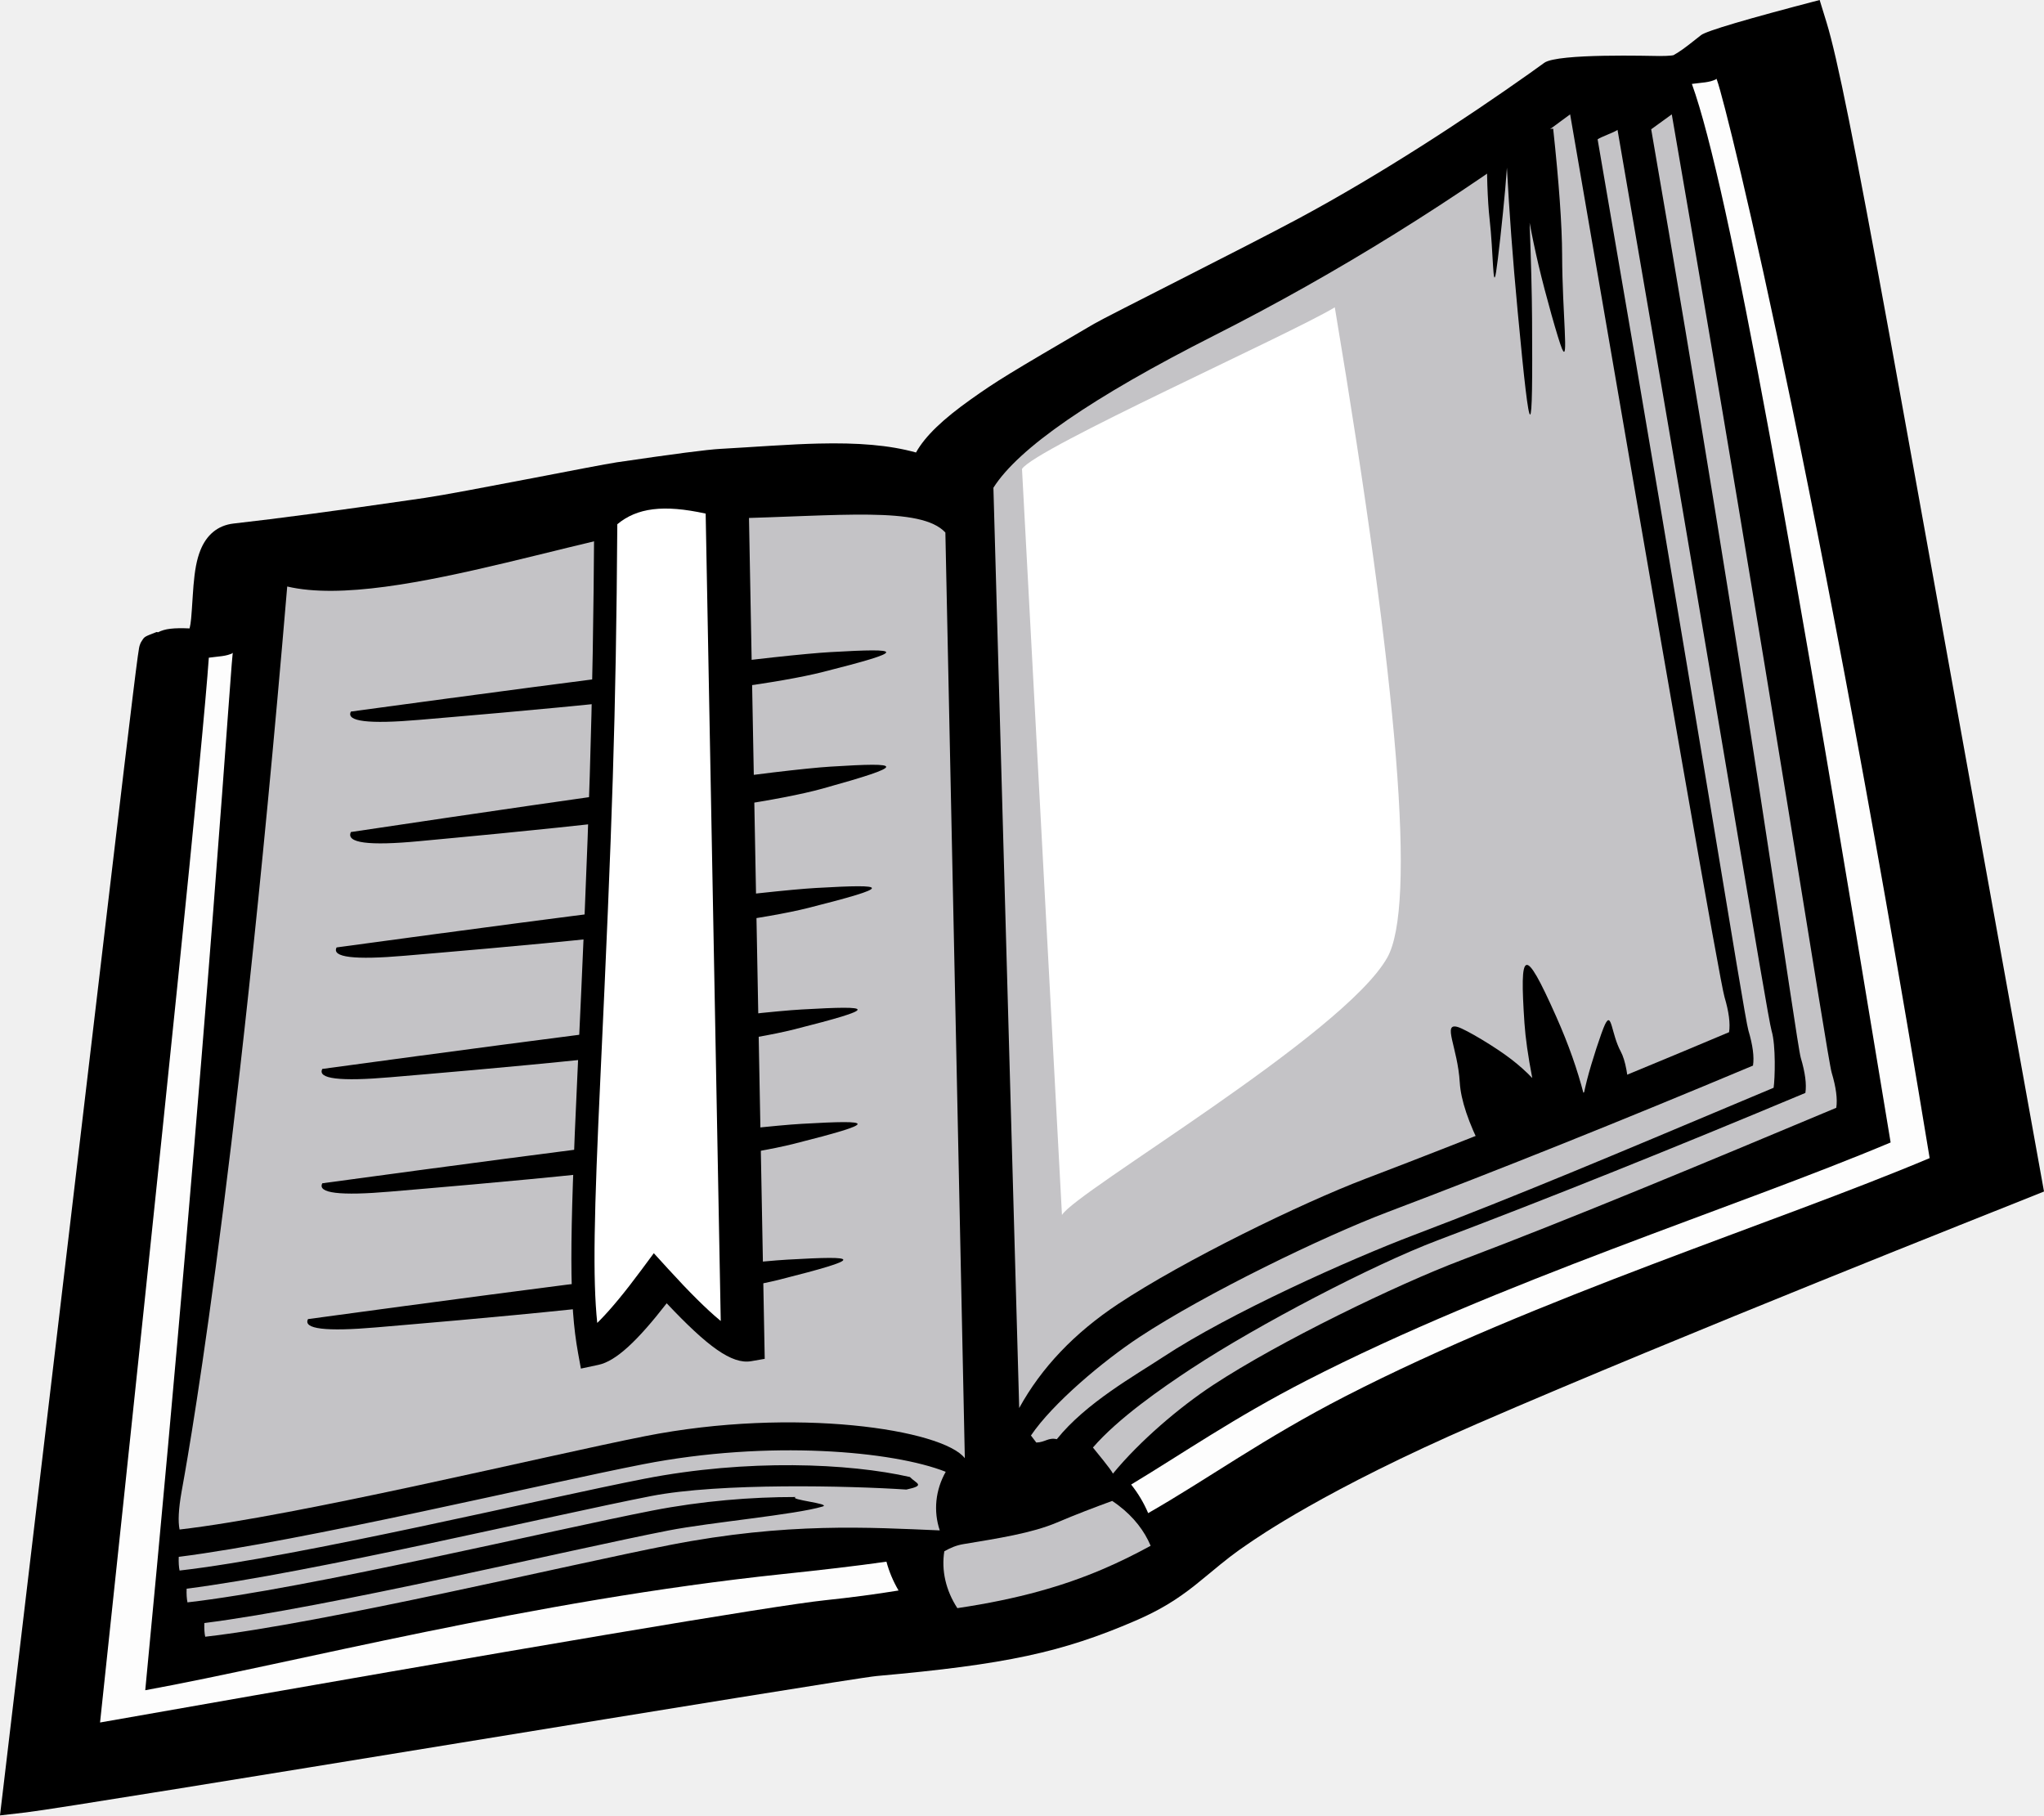
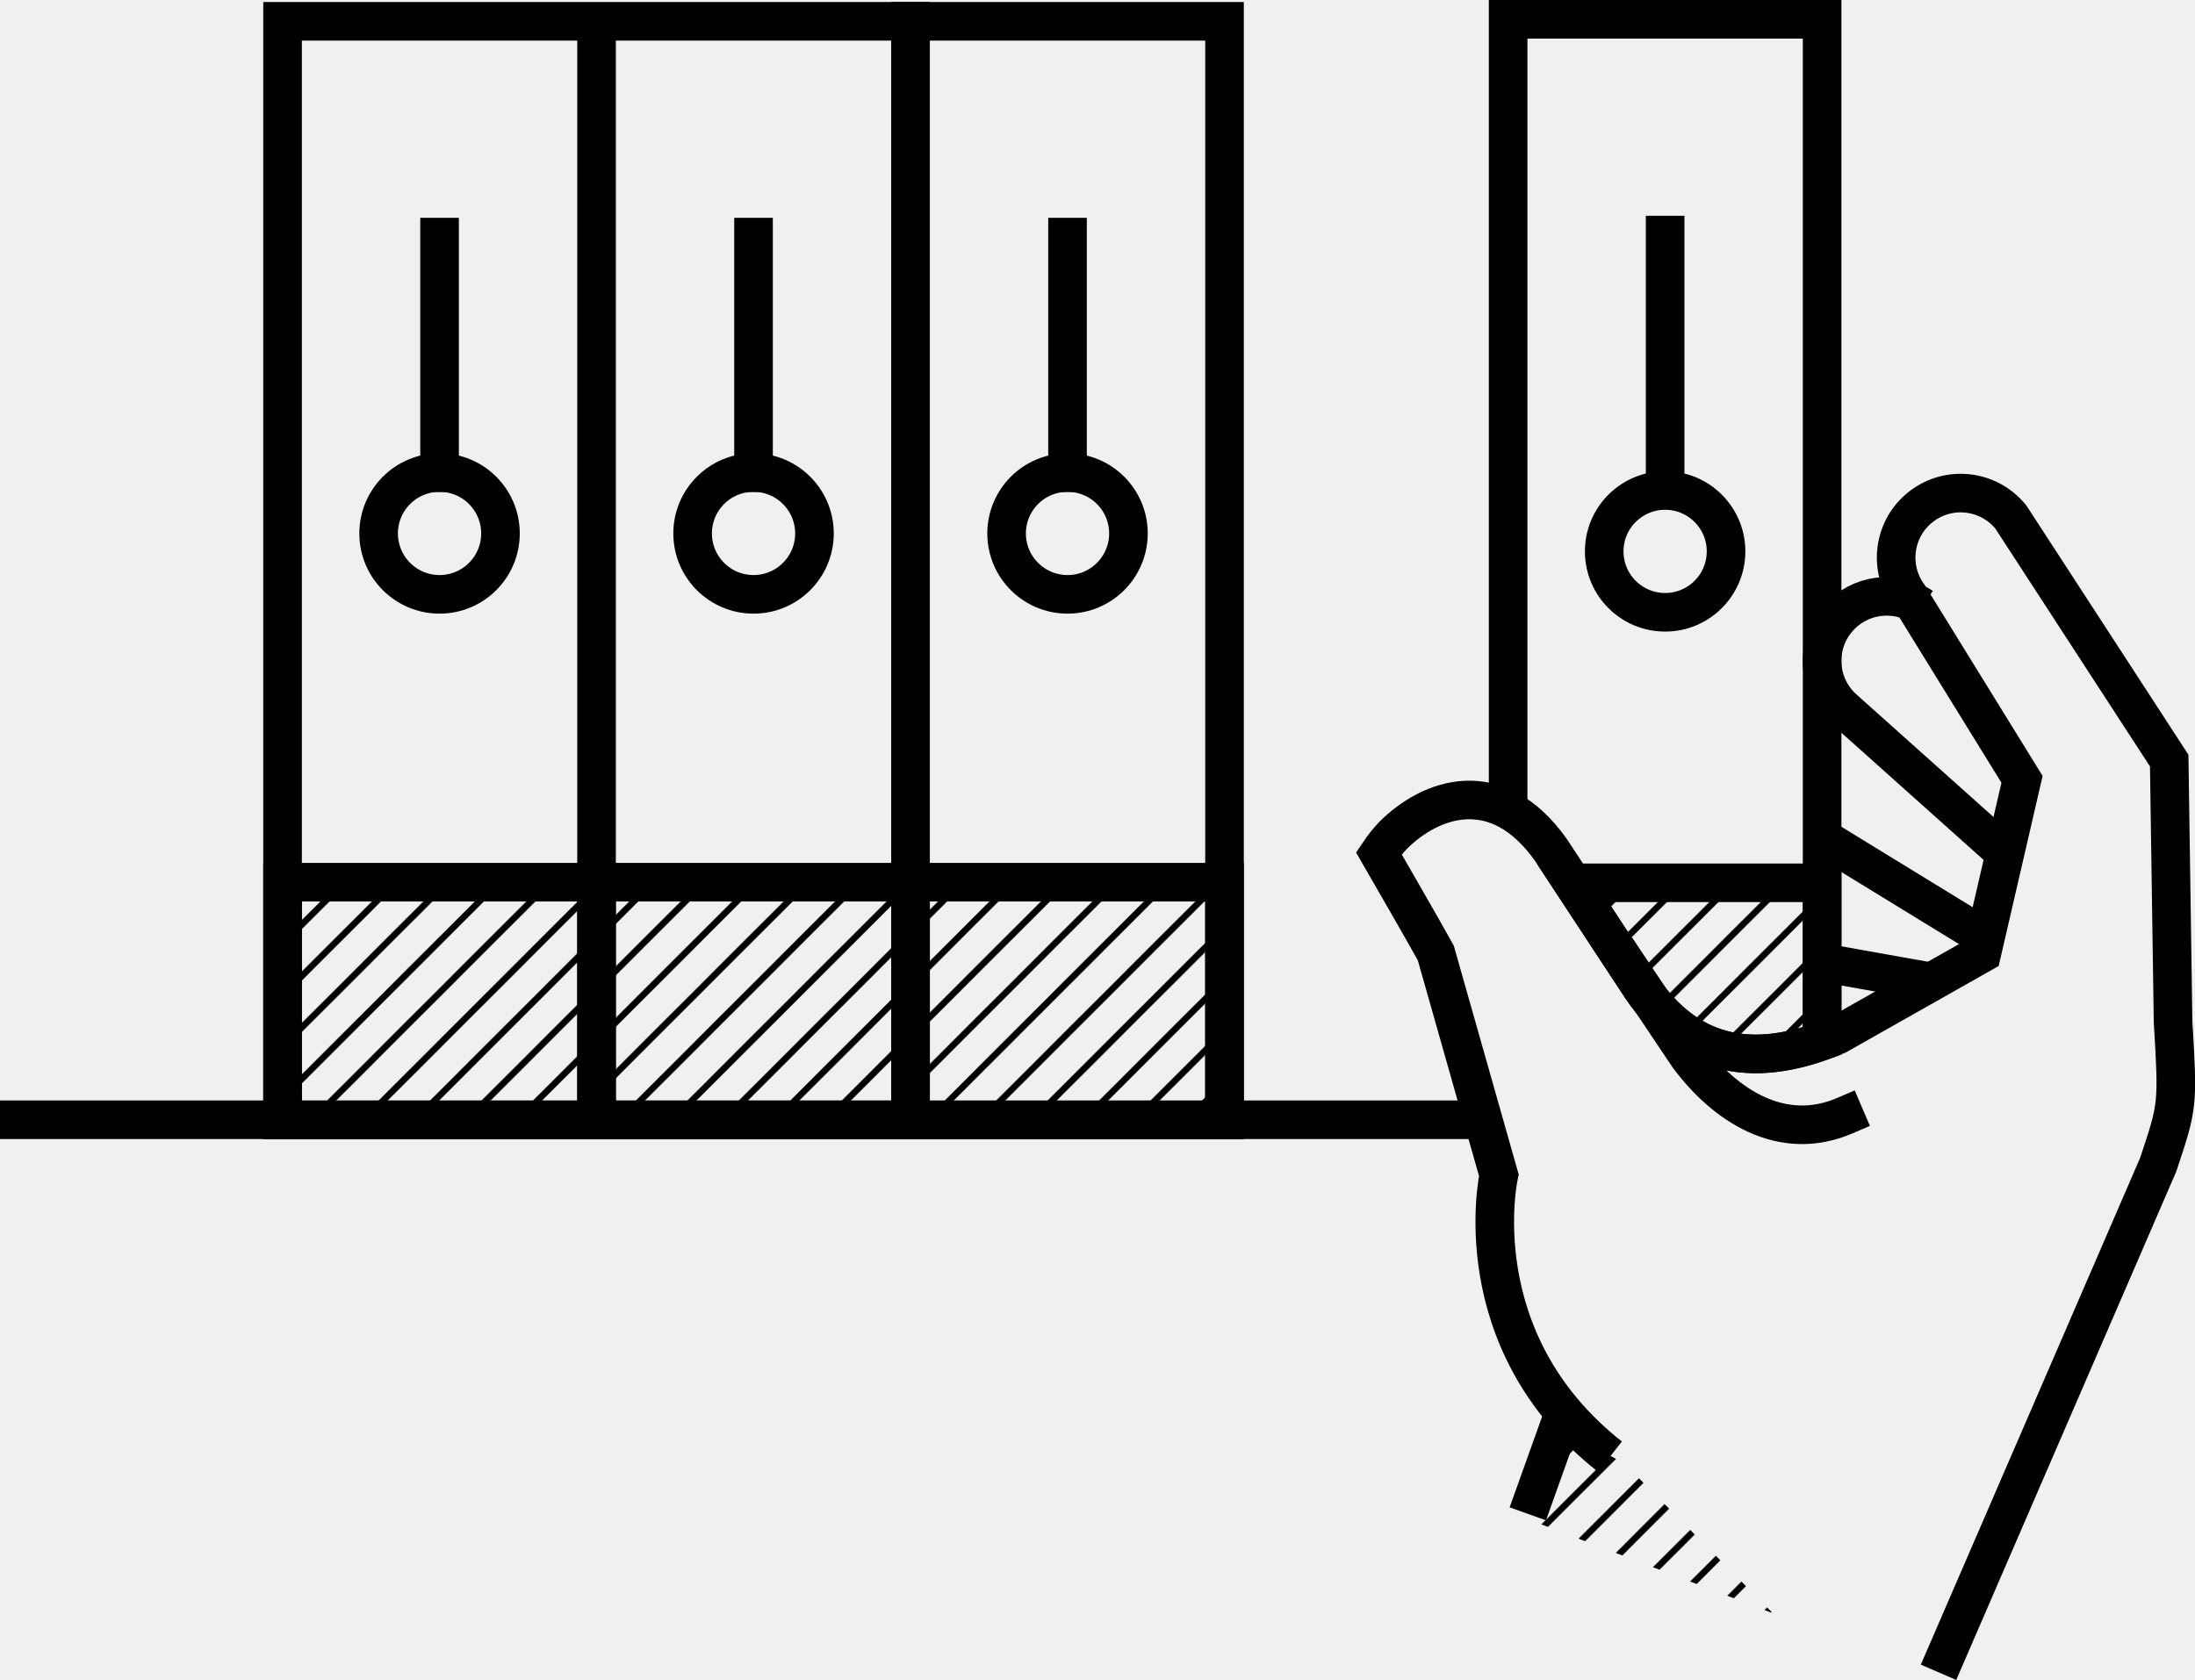
- <svg xmlns="http://www.w3.org/2000/svg" viewBox="0 0 286 254">
-   <g fill="none" fill-rule="evenodd">
-     <path d="M254.608 0l.962 3.126c1.519 4.939 3.917 16.942 8.88 44.125 2.297 12.584 16.228 90.07 21.206 117.553L286 166.708l-1.992.8c-4.201 1.688-48.665 19.256-77.409 31.733-21.205 9.204-30.71 15.916-31.938 16.744-1.913 1.289-3.029 2.163-5.608 4.305-.834.693-1.305 1.078-1.838 1.5-2.603 2.058-4.99 3.522-8.336 4.965-10.277 4.432-18.124 6.126-36.186 7.739-4.313.385-112.007 18.273-119.072 19.088L0 254l.38-3.196c3.218-27.066 6.12-51.548 9.139-77.08 1.17-9.89 5.119-43.318 5.897-49.888 1.624-13.717 2.55-21.478 3.155-26.415.328-2.679.56-4.503.709-5.589.079-.578.137-.959.181-1.189.019-.097.037-.181.062-.271.03-.108.03-.108.117-.333.071-.162.071-.162.272-.475.325-.492.325-.492 2.002-1.138.071.012.139.024.206.036.96-.501 2.182-.632 4.409-.538.196-.868.233-1.306.439-4.528.037-.579.069-1.035.106-1.477.176-2.101.445-3.625.963-4.922.825-2.063 2.328-3.488 4.668-3.751 6.277-.703 14.335-1.787 24.807-3.304.646-.094 1.303-.189 1.972-.287 4.986-.727 24.124-4.578 26.829-4.973 8.122-1.188 12.571-1.776 14.558-1.884.066-.004.066-.004.132-.007 1.016-.056 2.045-.118 3.436-.206.384-.024 1.744-.111 1.706-.108.683-.043 1.196-.076 1.697-.106 2.738-.168 4.739-.265 6.664-.311 5.537-.133 9.907.207 13.663 1.25 1.308-2.348 3.86-4.722 7.626-7.4 3.724-2.648 5.275-3.582 17.285-10.604 1.823-1.066 21.179-10.742 28.537-14.69 11.613-6.232 23.388-13.972 32.319-20.291.722-.511 1.434-1.022 2.136-1.533 1.862-1.357 14.99-.956 16.144-.955.698.001 1.249-.023 1.645-.07.123-.015.221-.03.291-.044.942-.537 1.601-1.018 3.016-2.143.395-.314.604-.479.85-.669C238.784 4.323 244.314 2.686 254.608 0z" fill="#000" fill-rule="nonzero" />
-     <path d="M132.13 217.046c.834-.48 1.7-.841 2.644-.998 4.858-.808 9.592-1.531 13.118-3.029 2.67-1.134 5.204-2.097 7.726-3.019.306.202.607.415.9.639 2.113 1.608 3.615 3.562 4.482 5.637-2.164 1.179-4.389 2.29-6.805 3.316-5.337 2.267-11.611 4.126-20.24 5.408-1.626-2.491-2.251-5.294-1.825-7.954z" fill="#C4C3C6" />
-     <path d="M29.219 92.02c1.418-.198 2.441-.179 3.382-.659-.105-2.392-3.17 50.097-12.277 145.125 20.715-3.779 53.973-12.544 89.19-16.253 5.363-.565 10.171-1.115 14.519-1.735.368 1.382.935 2.739 1.696 4.034-3.161.516-6.569.971-10.267 1.36C108.29 224.648 74.469 230.35 14 241c9.344-87.741 14.417-137.401 15.219-148.98zM182.819 193.15c26.968-13.846 59.961-24.147 81.721-33.304-13.354-81.111-22.546-133.581-27.809-148.104 1.425-.199 2.452-.179 3.397-.66C240.023 8.684 253.023 58.924 270 162.036c-21.76 9.157-54.753 19.458-81.721 33.304-11.558 5.934-19.222 11.565-27.626 16.367-.585-1.393-1.38-2.74-2.382-4 7.272-4.383 14.413-9.354 24.548-14.558z" fill="#FDFDFD" />
-     <path d="M93.732 216.163C79.788 218.878 45.372 227.102 28.712 229c-.108-.507-.148-1.146-.118-1.916 17.419-2.201 51.115-10.251 64.973-12.955 5.789-1.129 17.735-2.201 21.532-3.347 1.328-.401-4.932-.964-3.729-1.331-6.256-.005-13.173.551-20.119 1.904-13.943 2.715-48.359 10.939-65.019 12.837-.108-.507-.148-1.146-.118-1.916 17.419-2.201 51.115-10.251 64.973-12.955 9.647-1.882 27.826-1.436 35.734-.911 2.793-.6 1.343-.852.498-1.756-8.519-1.938-22.786-2.554-37.172.248-13.943 2.715-48.359 10.939-65.019 12.837-.108-.507-.148-1.146-.118-1.916 17.419-2.201 51.115-10.251 64.973-12.955 17.593-3.432 35.007-1.853 42.344 1.057-1.439 2.548-1.743 5.481-.835 8.198-9.841-.409-21.301-1.164-37.76 2.04zm51.27-14.331l-.749-.987c3.019-4.471 10.071-10.41 15.195-13.784 9.24-6.084 25.676-14.057 34.731-17.486 15.563-5.893 32.598-12.722 51.103-20.485.187-1.219-.028-2.858-.644-4.92-.61-2.043-7.493-45.918-21.097-124.675.481-.352 2.306-.967 2.787-1.323 13.845 80.162 20.941 123.984 21.556 126.045.616 2.061.469 6.758.282 7.977-1.668.7-3.318 1.393-4.95 2.079-16.466 6.922-31.127 13.125-45.287 18.487-9.055 3.429-25.878 10.979-35.119 17.063-4.011 2.641-10.866 6.459-14.939 11.539-1.188-.274-1.64.444-2.87.468zm21.758-10.384c9.251-6.084 25.319-14.478 34.384-17.907 15.582-5.893 32.939-12.864 51.467-20.627.187-1.219-.028-2.858-.645-4.919-.611-2.042-7.307-51.158-20.928-129.908.482-.352 2.4-1.731 2.88-2.087 13.862 80.155 21.755 132.014 22.372 134.075.617 2.061.831 3.701.645 4.919-18.528 7.763-36.843 15.417-52.425 21.31-9.066 3.428-25.521 11.4-34.773 17.484-4.703 3.093-10.256 7.819-14.011 12.39-.336-.677-2.306-3.024-2.801-3.65 3.499-4.054 9.538-8.256 13.834-11.082z" fill="#C4C3C6" />
-     <path d="M135 204.027c-3.067-4.011-23.79-7.231-44.768-3.083C76.27 203.706 41.81 212.07 25.128 214c-.236-1.121-.145-2.874.273-5.259.418-2.385 7.4-39.229 14.787-126.682 14.831 3.487 46.114-9.163 61.701-9.512 15.587-.349 26.972-1.741 30.389 1.959L135 204.027z" fill="#C4C3C6" />
-     <path d="M49.1 99.557c37.856-5.15 60.216-7.923 67.079-8.318 10.295-.592 10.916-.238-1.078 2.789-11.994 3.027-45.806 5.771-56.447 6.69-7.093.612-10.278.225-9.555-1.161zM45.1 165.557c37.856-5.15 60.216-7.923 67.079-8.318 10.295-.592 10.916-.238-1.078 2.789-11.994 3.027-45.806 5.771-56.447 6.69-7.093.612-10.278.225-9.555-1.161zM47.1 132.557c37.856-5.15 60.216-7.923 67.079-8.318 10.295-.592 10.916-.238-1.078 2.789-11.994 3.027-45.806 5.771-56.447 6.69-7.093.612-10.278.225-9.555-1.161zM49.1 116.413c37.856-5.666 60.216-8.715 67.079-9.149 10.295-.651 10.916-.262-1.078 3.068-11.994 3.33-45.806 6.349-56.447 7.359-7.093.674-10.278.248-9.555-1.277zM43.1 184.557c37.856-5.15 60.216-7.923 67.079-8.318 10.295-.592 10.916-.238-1.078 2.789-11.994 3.027-45.806 5.771-56.447 6.69-7.093.612-10.278.225-9.555-1.161zM45.1 149.557c37.856-5.15 60.216-7.923 67.079-8.318 10.295-.592 10.916-.238-1.078 2.789-11.994 3.027-45.806 5.771-56.447 6.69-7.093.612-10.278.225-9.555-1.161z" fill="#000" />
-     <path d="M142.608 197L139 68.242c3.507-5.551 13.823-12.66 30.946-21.329C187.069 38.245 203.652 27.94 219.696 16c13.785 80.263 20.985 121.426 21.598 123.49.613 2.064.827 3.706.641 4.926-18.427 7.773-35.389 14.61-50.886 20.511-9.016 3.433-25.382 11.416-34.583 17.508-6.134 4.061-10.753 8.916-13.857 14.565z" fill="#C4C3C6" />
-     <path d="M194.103 133.992C188.022 144.773 150.354 166.806 148.592 170L143 65.611C144.834 62.739 180.446 46.815 186.768 43c8.945 53.474 11.39 83.805 7.336 90.992z" fill="#FFF" />
-     <path d="M204.253 151.447c-.291-4.901-2.492-8.416-.274-7.754 1.121.335 5.266 2.795 7.506 4.532 1.127.874 2.087 1.738 2.911 2.605-.59-3.068-.954-5.628-1.091-7.679-.688-10.242-.106-11.144 4.441-.92 1.77 3.982 2.973 7.467 3.852 10.851.129-.626.281-1.288.46-1.991.633-2.487 2.033-6.744 2.512-7.744.947-1.977.873 1.299 2.207 3.773.659 1.221 1.066 3.428 1.222 6.622L207.466 161c-1.995-3.901-3.066-7.086-3.212-9.553zM218.575 35.693c.036 8.333.953 15.401-.026 13.082-.495-1.172-2.302-7.546-3.27-11.669-.487-2.075-.9-4.041-1.252-5.939.205 5.44.319 9.908.341 13.405.112 17.459-.166 18.645-2.003-.897-.716-7.61-1.187-14.082-1.515-20.208-.069.974-.15 1.994-.244 3.069-.331 3.802-1.038 10.135-1.272 11.539-.462 2.778-.366-2.646-.915-7.501-.271-2.397-.411-6.302-.42-11.715L217.322 18c.818 7.6 1.236 13.497 1.254 17.693z" fill="#000" />
-     <g fill-rule="nonzero">
-       <path d="M83.733 190.96l-2.453.524-.397-2.182c-1.261-6.93-1.197-15.211-.097-38.783 1.656-35.488 2.184-50.497 2.359-77.875l.005-.77.589-.571c4.416-4.287 10.434-5.081 19.349-2.794l1.646.422 2.267 121.188-1.891.329c-2.716.473-6.146-2.083-11.826-8.101-4.125 5.307-7.099 8.09-9.55 8.614z" fill="#000" />
-       <path d="M98.738 71.859l2.11 112.962c-.048-.039-.096-.078-.144-.118-1.831-1.512-4.243-3.903-7.21-7.158l-2.012-2.206-1.749 2.36c-2.283 3.08-4.219 5.425-5.793 7.024-.127.129-.251.252-.372.37-.649-6.227-.454-15.161.449-34.519 1.641-35.191 2.177-50.293 2.358-77.228 2.751-2.285 6.44-2.788 12.363-1.486z" fill="#FFF" />
+ <svg xmlns="http://www.w3.org/2000/svg" viewBox="0 0 682.44 522.46">
+   <defs>
+     <style>
+             .cls-1,.cls-2,.cls-3,.cls-5{fill:none}.cls-2,.cls-3,.cls-4,.cls-5{stroke:currentColor}.cls-2,.cls-3,.cls-4{stroke-linecap:square}.cls-2,.cls-5{stroke-miterlimit:10}.cls-2{stroke-width:2px}.cls-3,.cls-4,.cls-5{stroke-width:12px}.cls-4{fill:url(#lines)}
+         </style>
+     <pattern id="lines" data-name="lines" width="16" height="16" patternTransform="translate(509.39 576)" patternUnits="userSpaceOnUse">
+       <path class="cls-1" d="M0 0h16v16H0z" />
+       <path class="cls-2" d="M1.98 78.02l66-66M-14.02 78.02l66-66M-30.02 78.02l66-66M-46.02 78.02l66-66M-62.02 78.02l66-66M1.98 62.02l66-66M-14.02 62.02l66-66M-30.02 62.02l66-66M-46.02 62.02l66-66M-62.02 62.02l66-66M1.98 46.02l66-66M-14.02 46.02l66-66M-30.02 46.02l66-66M-46.02 46.02l66-66M-62.02 46.02l66-66M1.98 30.02l66-66M-14.02 30.02l66-66M-30.02 30.02l66-66M-46.02 30.02l66-66M-62.02 30.02l66-66M1.98 14.02l66-66M-14.02 14.02l66-66M-30.02 14.02l66-66M-46.02 14.02l66-66M-62.02 14.02l66-66" />
+     </pattern>
+     <pattern id="lines-7" data-name="lines" width="16" height="16" patternTransform="translate(125.39 109.33)" patternUnits="userSpaceOnUse">
+       <path class="cls-1" d="M0 0h16v16H0z" />
+       <path class="cls-2" d="M1.98 78.02l66-66M-14.02 78.02l66-66M-30.02 78.02l66-66M-46.02 78.02l66-66M-62.02 78.02l66-66M1.98 62.02l66-66M-14.02 62.02l66-66M-30.02 62.02l66-66M-46.02 62.02l66-66M-62.02 62.02l66-66M1.98 46.02l66-66M-14.02 46.02l66-66M-30.02 46.02l66-66M-46.02 46.02l66-66M-62.02 46.02l66-66M1.98 30.02l66-66M-14.02 30.02l66-66M-30.02 30.02l66-66M-46.02 30.02l66-66M-62.02 30.02l66-66M1.98 14.02l66-66M-14.02 14.02l66-66M-30.02 14.02l66-66M-46.02 14.02l66-66M-62.02 14.02l66-66" />
+     </pattern>
+   </defs>
+   <g id="Layer_2" data-name="Layer 2">
+     <g id="Layer_31" data-name="Layer 31">
+       <path class="cls-3" d="M136.66 73.74V147M234.28 73.74V147M87.85 6.63V348.3h97.62V6.63zM185.47 6.63V348.3h97.62V6.63z" />
+       <path class="cls-4" d="M87.85 274.36v73.94h97.62v-73.94zM185.47 274.36v73.94h97.62v-73.94z" />
+       <path class="cls-3" d="M331.9 73.74V147M6 348.24h453.05M283.09 6.63V348.3h97.62V6.63z" />
+       <path class="cls-4" d="M283.09 274.36v73.94h97.62v-73.94z" />
+       <circle class="cls-3" cx="136.66" cy="165.9" r="18.94" />
+       <circle class="cls-3" cx="234.28" cy="165.9" r="18.94" />
+       <circle class="cls-3" cx="331.9" cy="165.9" r="18.94" />
+       <path class="cls-3" d="M517.7 73.11v73.22M566.51 321.66V6h-97.62v242.49" />
+       <path class="cls-5" d="M566.51 299.33l32.76 5.84M566.51 260.49l51 31.26M597.62 188.77a20.06 20.06 0 00-26.09 3.48 20 20 0 001.76 28.29l52.44 46.9" />
+       <path class="cls-5" d="M602.7 520.08L671 362.21c6.16-18.48 6.16-18.48 4.62-44.53l-1.2-81.14-49.21-75.71a20.06 20.06 0 00-31.73 24.54l35.18 57-12.51 54.13-44.87 25.39c-24.67 10.44-45.54 7.77-60.89-14.65l-28.12-42.8c-16.75-23.77-37.42-16.38-49.19-4.6a43.77 43.77 0 00-4.4 5.53s14.69 25.44 17.72 31l19.6 69.11s-11.46 51.3 34.55 87.54" />
+       <path stroke-width="12" stroke-miterlimit="10" stroke="currentColor" d="M486.22 439.43l-11.21 31.37" />
+       <path d="M573.49 347c-19.43 8.34-37.2-3.1-48.66-18.64l-19-28.37" stroke-width="12" stroke-miterlimit="10" stroke-linecap="square" stroke="currentColor" fill="none" />
+       <path stroke="inherit" d="M504.6 454.74c-13.56-6.17-11.28-9.87-15-18.63l-14.81 36.27 76.43 29.35" fill="url(#lines-7)" />
+       <circle class="cls-3" cx="517.7" cy="171.48" r="18.94" />
+       <path class="cls-4" d="M510.39 307.24c14.35 21 33.53 24.66 56.12 16.52v-49.21h-77.6z" />
    </g>
  </g>
</svg>
